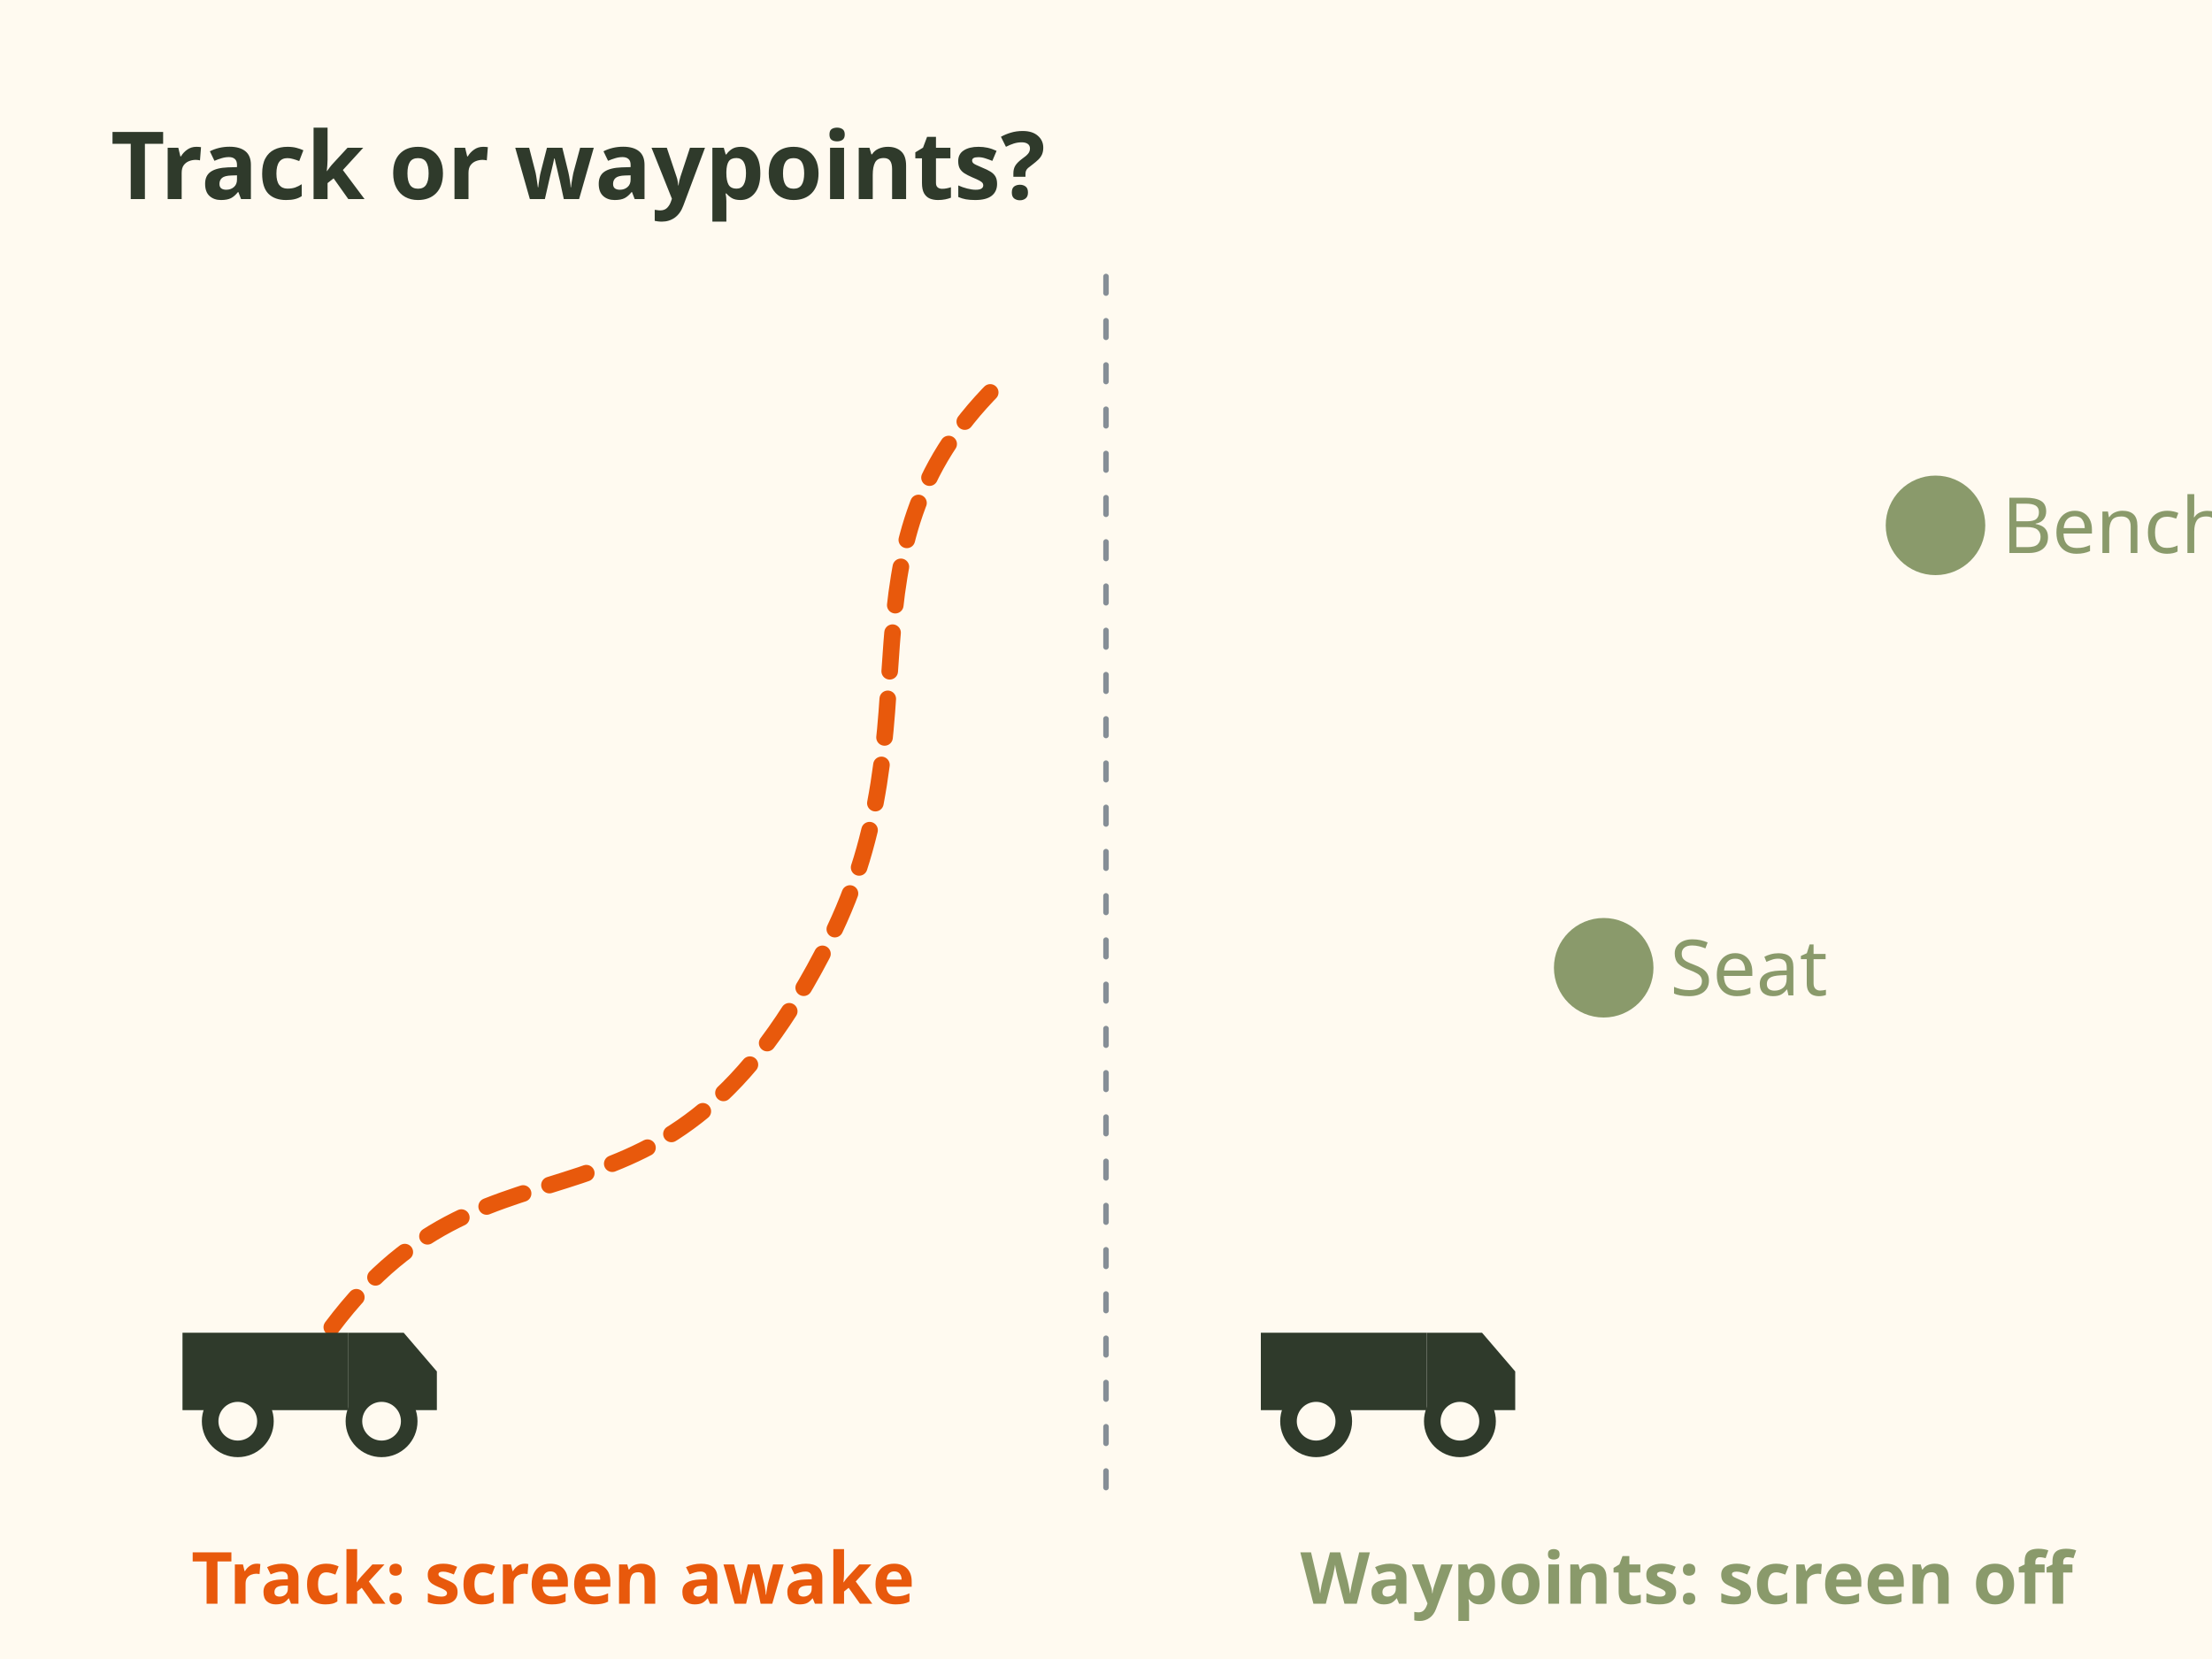
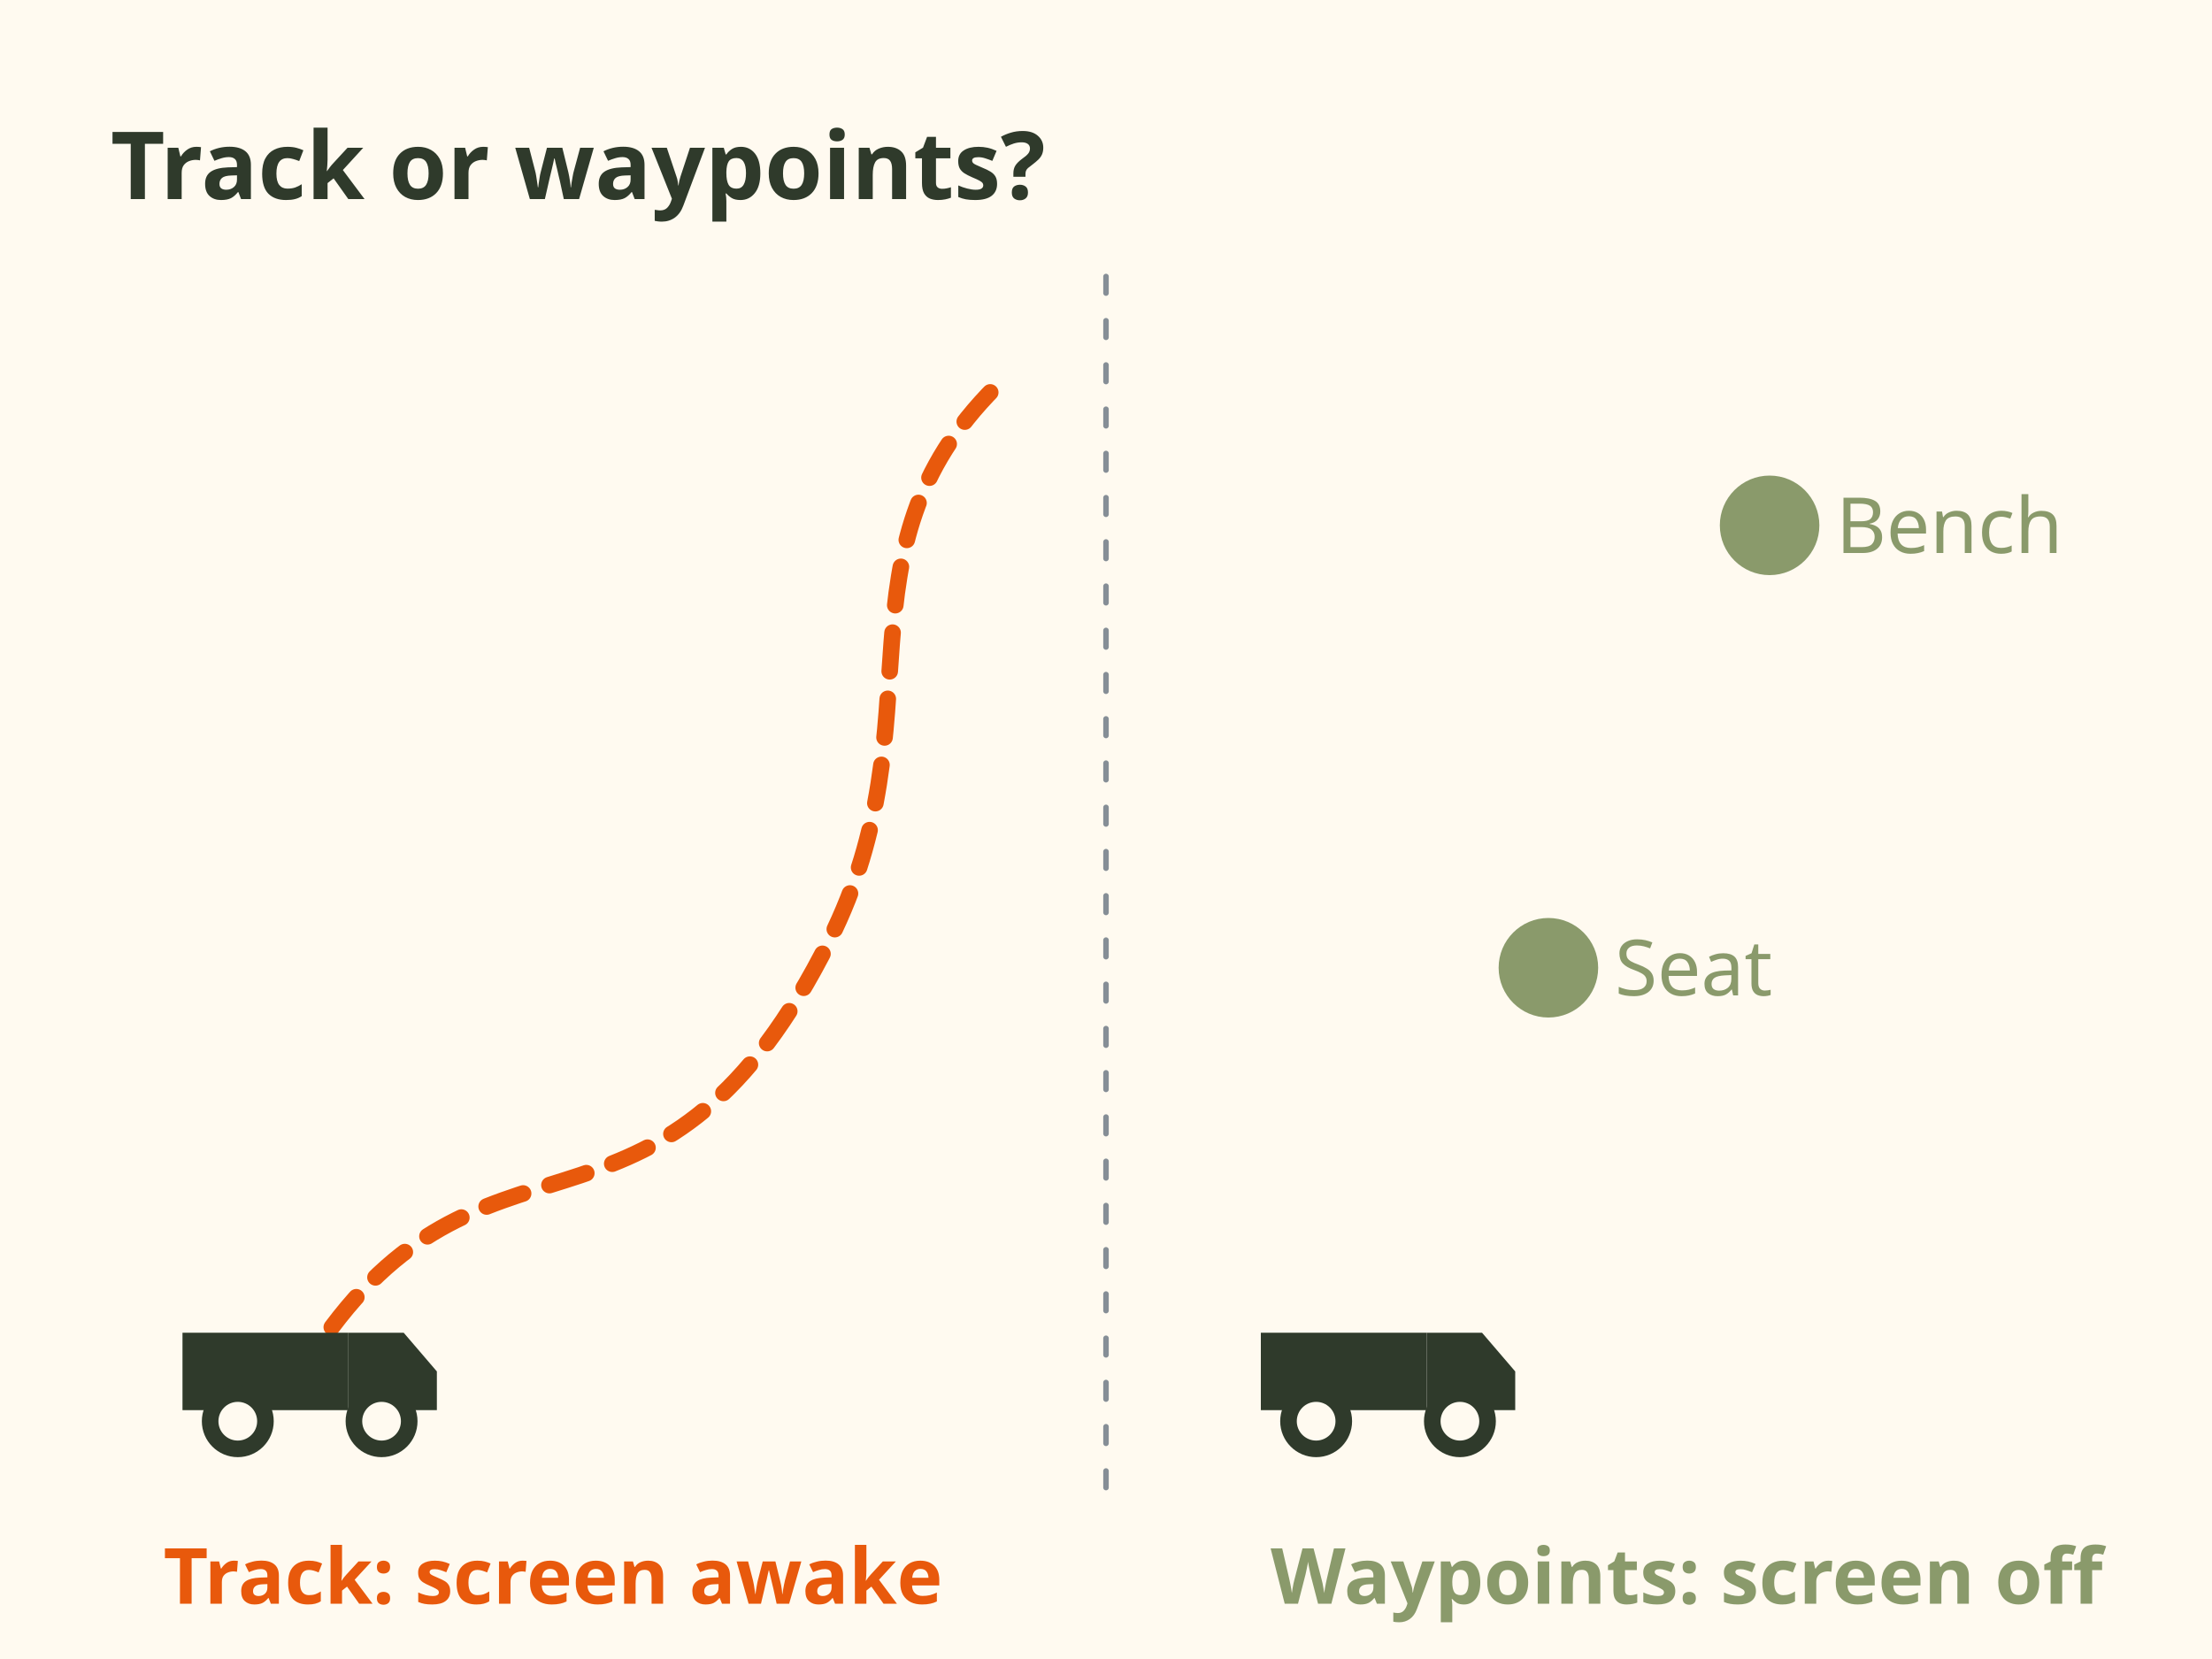
<svg xmlns="http://www.w3.org/2000/svg" viewBox="0 0 400 300" role="img" aria-label="Left: a dashed orange track line recorded all day keeps the screen awake. Right: waypoints for the truck, a glassing seat and a bench, dropped with the screen off between them, cost almost no battery. Tip.">
  <rect x="0" y="0" width="400" height="300" fill="#fffaf0" />
  <text x="20" y="36" font-family="sans-serif" font-size="17" fill="#2f3a2b" text-anchor="start" font-weight="bold">Track or waypoints?</text>
  <path d="M60 240 C 90 200, 120 230, 150 170 C 170 130, 150 100, 180 70" fill="none" stroke="#e8590c" stroke-width="3" stroke-linejoin="round" stroke-linecap="round" stroke-dasharray="7 5" />
-   <text x="100" y="290" font-family="sans-serif" font-size="13" fill="#e8590c" text-anchor="middle" font-weight="bold">Track: screen awake</text>
+   <text x="100" y="290" font-family="sans-serif" font-size="14" fill="#e8590c" text-anchor="middle" font-weight="bold">Track: screen awake</text>
  <g transform="translate(55 255)">
    <rect x="-22" y="-14" width="30" height="14" fill="#2f3a2b" />
    <path d="M8 -14 h10 l6 7 v7 h-16 Z" fill="#2f3a2b" />
    <circle cx="-12" cy="2" r="5" fill="#fffaf0" stroke="#2f3a2b" stroke-width="3" />
    <circle cx="14" cy="2" r="5" fill="#fffaf0" stroke="#2f3a2b" stroke-width="3" />
  </g>
  <line x1="200" y1="50" x2="200" y2="270" stroke="#868e96" stroke-width="1" stroke-linecap="round" stroke-dasharray="3 5" />
-   <circle cx="290" cy="175" r="9" fill="#8a9a6b" stroke="none" stroke-width="2" />
-   <text x="302" y="180" font-family="sans-serif" font-size="14" fill="#8a9a6b" text-anchor="start">Seat</text>
-   <circle cx="350" cy="95" r="9" fill="#8a9a6b" stroke="none" stroke-width="2" />
-   <text x="362" y="100" font-family="sans-serif" font-size="14" fill="#8a9a6b" text-anchor="start">Bench</text>
+   <circle cx="280" cy="175" r="9" fill="#8a9a6b" stroke="none" stroke-width="2" />
+   <text x="292" y="180" font-family="sans-serif" font-size="14" fill="#8a9a6b" text-anchor="start">Seat</text>
+   <circle cx="320" cy="95" r="9" fill="#8a9a6b" stroke="none" stroke-width="2" />
+   <text x="332" y="100" font-family="sans-serif" font-size="14" fill="#8a9a6b" text-anchor="start">Bench</text>
  <g transform="translate(250 255)">
    <rect x="-22" y="-14" width="30" height="14" fill="#2f3a2b" />
    <path d="M8 -14 h10 l6 7 v7 h-16 Z" fill="#2f3a2b" />
    <circle cx="-12" cy="2" r="5" fill="#fffaf0" stroke="#2f3a2b" stroke-width="3" />
    <circle cx="14" cy="2" r="5" fill="#fffaf0" stroke="#2f3a2b" stroke-width="3" />
  </g>
-   <text x="305" y="290" font-family="sans-serif" font-size="13" fill="#8a9a6b" text-anchor="middle" font-weight="bold">Waypoints: screen off</text>
+   <text x="305" y="290" font-family="sans-serif" font-size="14" fill="#8a9a6b" text-anchor="middle" font-weight="bold">Waypoints: screen off</text>
</svg>
